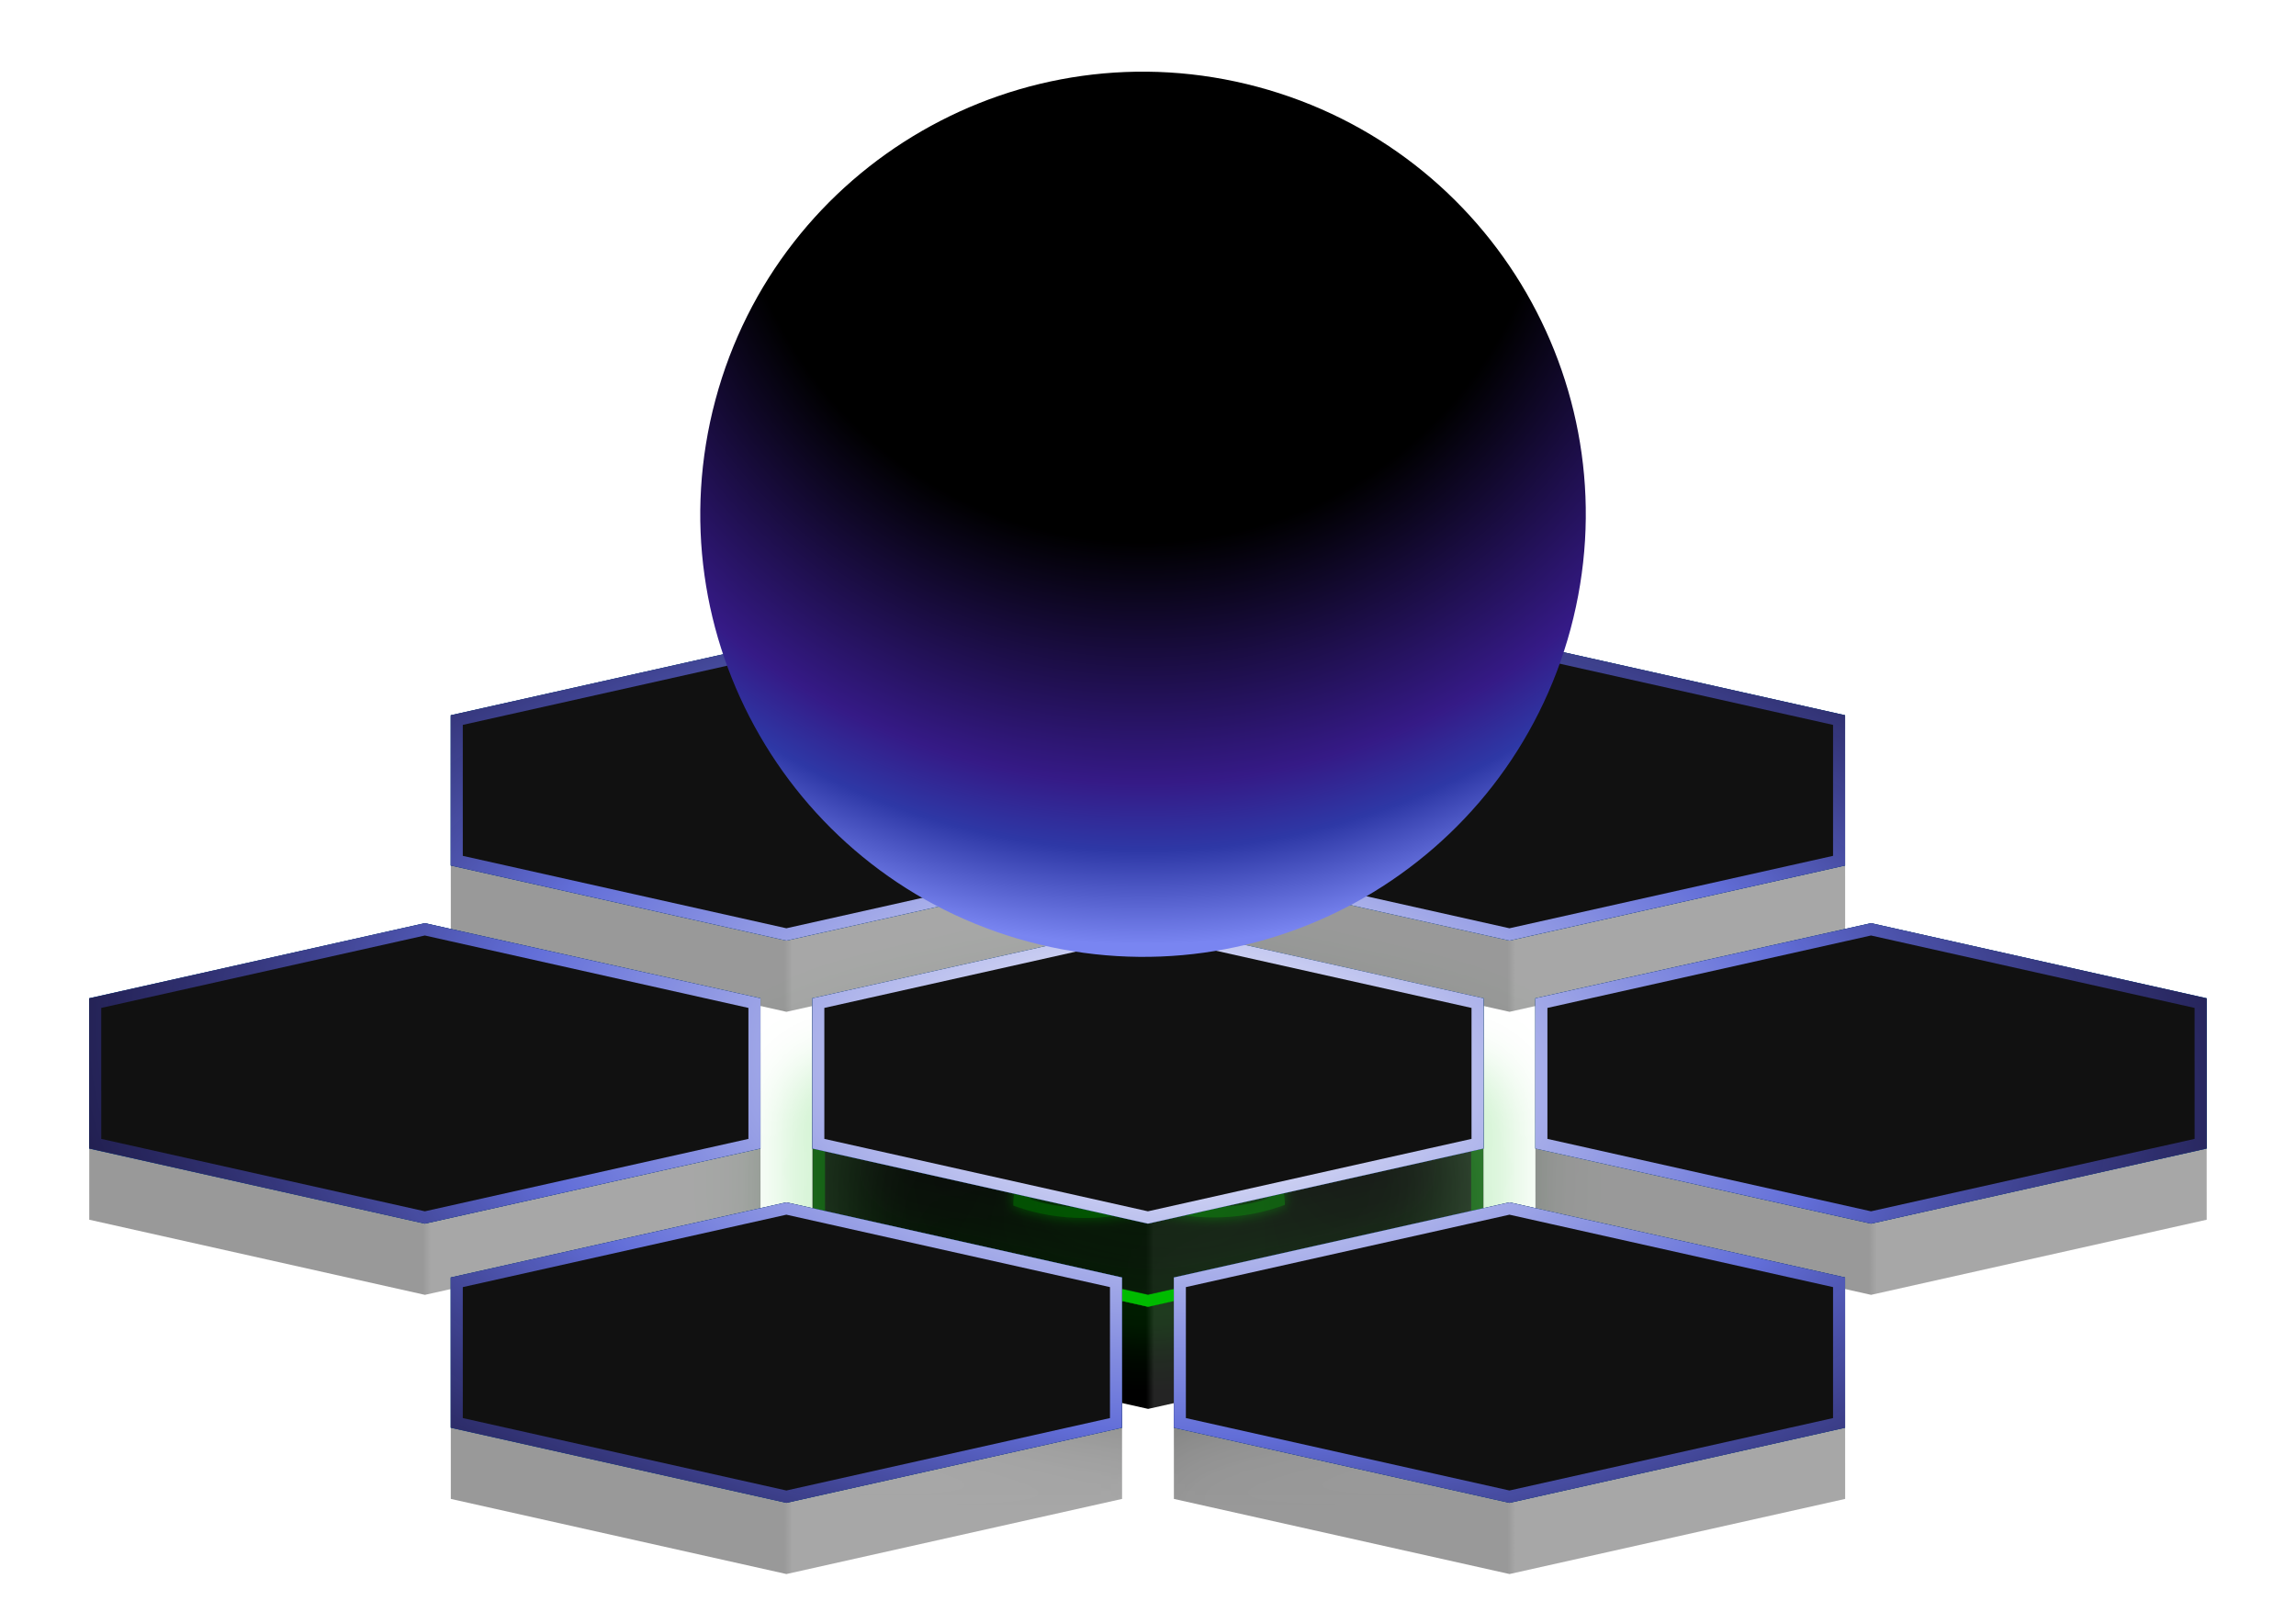
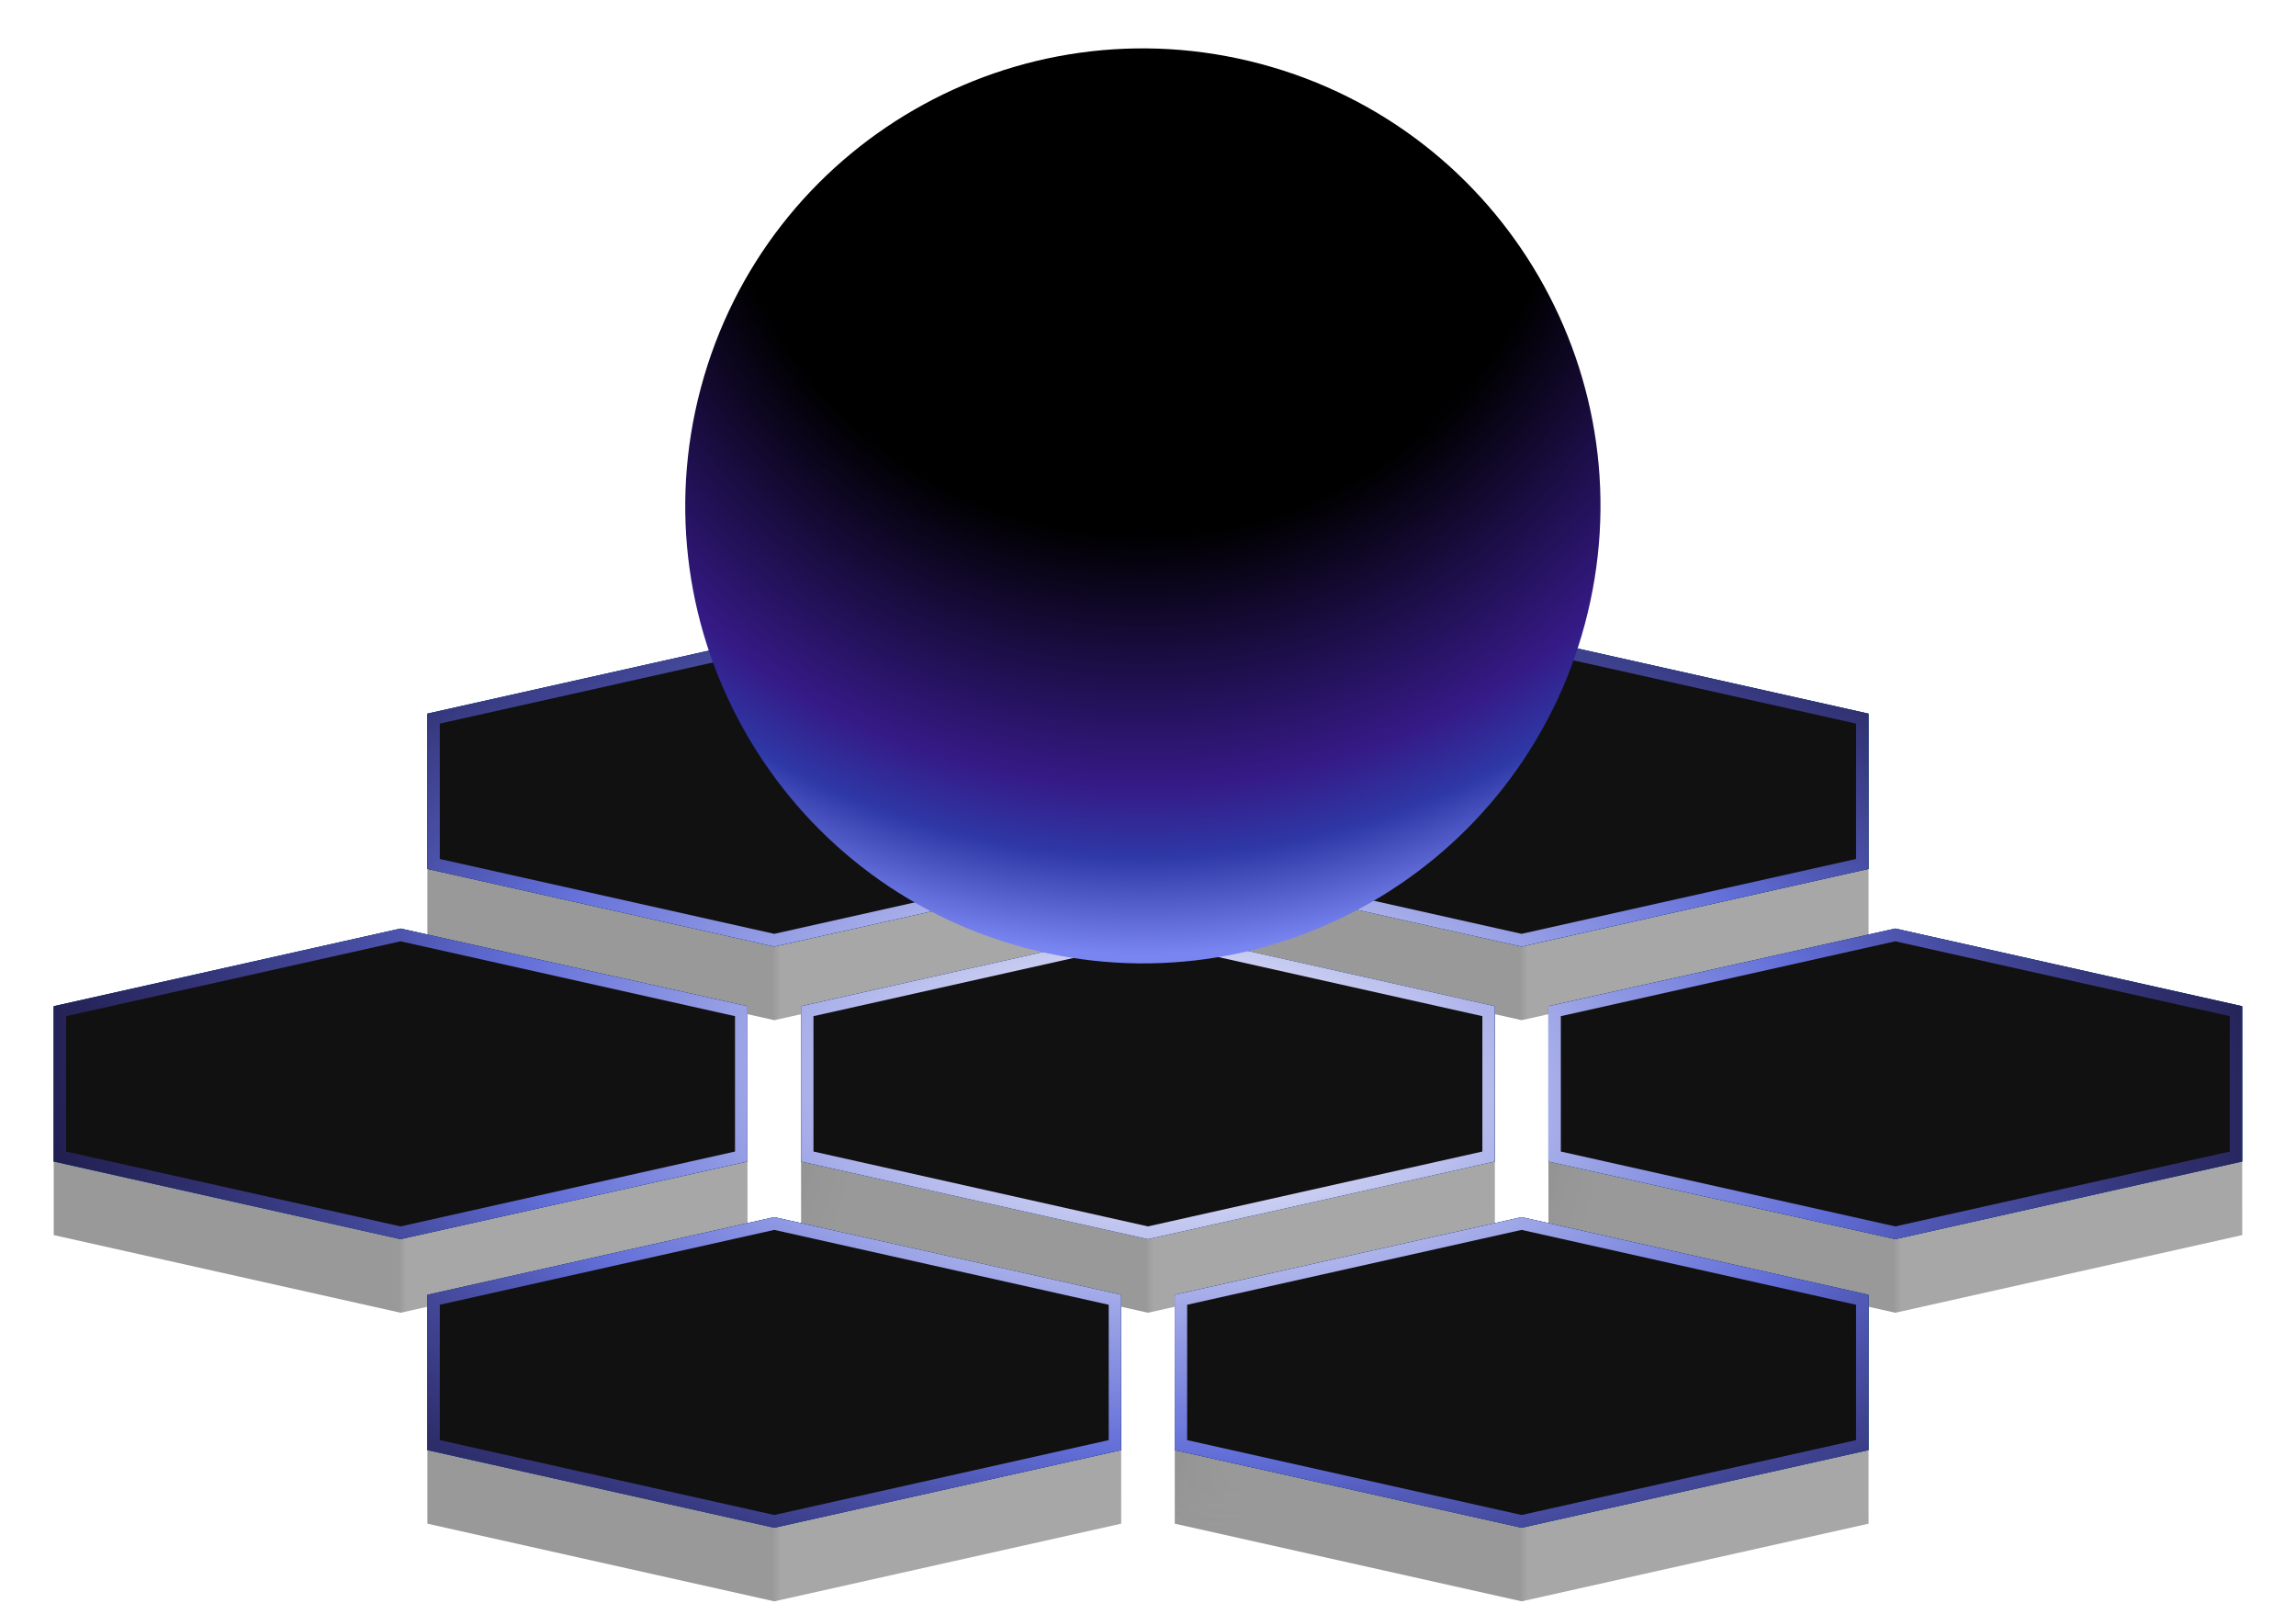
- <svg xmlns="http://www.w3.org/2000/svg" width="739" height="515" viewBox="0 0 739 515" fill="none">
-   <path d="M369.525 324.58L477.376 348.718L477.396 429.269L369.545 453.406L261.693 429.269L261.674 348.718L369.525 324.58Z" fill="url(#paint0_linear_113_1067)" />
-   <path d="M263.608 349.687L369.524 325.983L475.441 349.687V394.863L369.524 418.567L263.608 394.863V349.687Z" stroke="#00BB00" stroke-width="3.87" />
-   <path d="M369.524 324L477.375 348.138V396.413L369.524 420.55L261.673 396.413V348.138L369.524 324Z" fill="#111111" />
-   <g filter="url(#filter0_d_113_1067)">
-     <path d="M263.608 349.687L369.524 325.983L475.441 349.687V394.863L369.524 418.567L263.608 394.863V349.687Z" stroke="#00BB00" stroke-width="3.87" />
+ <svg xmlns="http://www.w3.org/2000/svg" width="715" height="499" viewBox="0 0 715 499" fill="none">
+   <g filter="url(#filter0_b_1_276)">
+     <path d="M241.108 198.582L349.135 222.758L349.155 293.441L241.127 317.618L133.1 293.441L133.08 222.758L241.108 198.582Z" fill="url(#paint0_linear_1_276)" fill-opacity="0.4" />
  </g>
-   <g filter="url(#filter1_d_113_1067)">
-     <path fill-rule="evenodd" clip-rule="evenodd" d="M385.964 361.781C380.87 360.538 375.385 359.888 369.845 359.888C358.202 359.888 347.25 362.718 339.007 367.857C330.8 372.974 326.24 379.77 326.167 386.994L326.157 387.964L327.519 388.444C334.08 390.755 341.501 391.971 349.02 391.971C349.227 391.971 349.436 391.97 349.643 391.968C356.198 391.91 362.682 390.934 368.561 389.133C366.707 388.491 364.931 387.768 363.242 386.971C352.995 389.47 341.382 389.162 331.554 386.032C332.51 373.355 349.368 363.2 369.845 363.2C375.541 363.2 381.166 363.98 386.247 365.462C386.312 364.235 386.218 363.005 385.964 361.781" fill="#00BB00" />
-     <path fill-rule="evenodd" clip-rule="evenodd" d="M413.523 386.769C413.367 377.787 406.303 369.593 394.528 364.601C394.537 365.916 394.395 367.229 394.103 368.535C402.471 372.765 407.572 378.993 408.13 385.817C390.081 391.575 367.572 387.543 357.319 376.539C354.55 373.567 352.852 370.244 352.353 366.849C350.611 367.437 348.947 368.113 347.376 368.872C348.205 372.14 350.004 375.313 352.69 378.195C358.523 384.454 367.899 388.942 379.092 390.83C382.89 391.471 386.751 391.788 390.591 391.788C398.073 391.788 405.474 390.585 412.172 388.226L413.54 387.744L413.523 386.769Z" fill="#00BB00" />
-     <path fill-rule="evenodd" clip-rule="evenodd" d="M371.389 341.176L370.039 340.685L368.689 341.175C362.018 343.592 356.475 347.058 352.66 351.197C349.366 354.771 347.418 358.775 346.961 362.863C348.787 362.191 350.69 361.6 352.657 361.095C354.351 354.357 360.68 348.267 370.037 344.546C387.221 351.387 392.873 365.572 382.551 376.649C379.755 379.649 375.933 382.243 371.405 384.234C373.096 384.873 374.872 385.427 376.717 385.891C380.904 383.79 384.467 381.215 387.179 378.305C399.231 365.372 392.147 348.716 371.389 341.176" fill="#00BB00" />
-     <path fill-rule="evenodd" clip-rule="evenodd" d="M369.848 369.43C367.391 369.43 365.392 370.674 365.392 372.202C365.392 373.731 367.391 374.974 369.848 374.974C372.306 374.974 374.306 373.731 374.306 372.202C374.306 370.674 372.306 369.43 369.848 369.43M369.848 378.303C364.439 378.303 360.039 375.566 360.039 372.202C360.039 368.838 364.439 366.101 369.848 366.101C375.258 366.101 379.658 368.838 379.658 372.202C379.658 375.566 375.258 378.303 369.848 378.303" fill="#00BB00" />
+   <path d="M135.018 223.729L241.108 199.986L347.197 223.729V268.979L241.108 292.722L135.018 268.979V223.729Z" stroke="#0080FF" stroke-width="3.876" />
+   <path d="M241.108 198L349.135 222.177V270.531L241.108 294.708L133.08 270.531V222.177L241.108 198Z" fill="#111111" />
+   <g filter="url(#filter1_b_1_276)">
+     <path d="M473.844 198.582L581.871 222.758L581.891 293.441L473.863 317.618L365.836 293.441L365.816 222.758L473.844 198.582Z" fill="url(#paint1_linear_1_276)" fill-opacity="0.4" />
  </g>
-   <g filter="url(#filter2_b_113_1067)">
-     <path d="M253.108 206.582L361.135 230.758L361.155 301.441L253.127 325.618L145.1 301.441L145.08 230.758L253.108 206.582Z" fill="url(#paint1_linear_113_1067)" fill-opacity="0.4" />
+   <path d="M367.753 223.729L473.843 199.986L579.932 223.729V268.979L473.843 292.722L367.753 268.979V223.729Z" stroke="#0080FF" stroke-width="3.876" />
+   <path d="M473.843 198L581.87 222.177V270.531L473.843 294.708L365.815 270.531V222.177L473.843 198Z" fill="#111111" />
+   <g filter="url(#filter2_b_1_276)">
+     <path d="M124.74 289.668L232.768 313.845L232.788 384.528L124.76 408.704L16.732 384.528L16.713 313.845L124.74 289.668Z" fill="url(#paint2_linear_1_276)" fill-opacity="0.4" />
  </g>
-   <path d="M147.018 231.729L253.108 207.986L359.197 231.729V276.979L253.108 300.722L147.018 276.979V231.729Z" stroke="#0080FF" stroke-width="3.876" />
-   <path d="M253.108 206L361.135 230.177V278.531L253.108 302.708L145.08 278.531V230.177L253.108 206Z" fill="#111111" />
-   <g filter="url(#filter3_b_113_1067)">
-     <path d="M485.844 206.582L593.871 230.758L593.891 301.441L485.863 325.618L377.836 301.441L377.816 230.758L485.844 206.582Z" fill="url(#paint2_linear_113_1067)" fill-opacity="0.4" />
+   <path d="M18.65 314.815L124.739 291.072L230.829 314.815V360.065L124.739 383.808L18.65 360.065V314.815Z" stroke="#0080FF" stroke-width="3.876" />
+   <path d="M124.739 289.086L232.767 313.263V361.617L124.739 385.794L16.712 361.617V313.263L124.739 289.086Z" fill="#111111" />
+   <g filter="url(#filter3_b_1_276)">
+     <path d="M357.476 289.668L465.503 313.845L465.523 384.527L357.495 408.704L249.468 384.527L249.448 313.845L357.476 289.668Z" fill="url(#paint3_linear_1_276)" fill-opacity="0.4" />
  </g>
-   <path d="M379.753 231.729L485.843 207.986L591.932 231.729V276.979L485.843 300.722L379.753 276.979V231.729Z" stroke="#0080FF" stroke-width="3.876" />
-   <path d="M485.843 206L593.87 230.177V278.531L485.843 302.708L377.815 278.531V230.177L485.843 206Z" fill="#111111" />
-   <g filter="url(#filter4_b_113_1067)">
-     <path d="M136.74 297.668L244.768 321.845L244.788 392.527L136.76 416.704L28.732 392.527L28.713 321.845L136.74 297.668Z" fill="url(#paint3_linear_113_1067)" fill-opacity="0.4" />
+   <path d="M251.386 314.815L357.476 291.072L463.565 314.815V360.065L357.476 383.808L251.386 360.065V314.815Z" stroke="#0080FF" stroke-width="3.876" />
+   <path d="M357.476 289.086L465.503 313.263V361.617L357.476 385.794L249.448 361.617V313.263L357.476 289.086Z" fill="#111111" />
+   <g filter="url(#filter4_b_1_276)">
+     <path d="M590.212 289.668L698.24 313.845L698.259 384.527L590.232 408.704L482.204 384.527L482.185 313.845L590.212 289.668Z" fill="url(#paint4_linear_1_276)" fill-opacity="0.4" />
  </g>
-   <path d="M30.65 322.815L136.739 299.072L242.829 322.815V368.065L136.739 391.808L30.65 368.065V322.815Z" stroke="#0080FF" stroke-width="3.876" />
-   <path d="M136.739 297.086L244.767 321.263V369.617L136.739 393.794L28.712 369.617V321.263L136.739 297.086Z" fill="#111111" />
-   <g filter="url(#filter5_b_113_1067)">
-     <path d="M369.476 297.668L477.503 321.845L477.523 392.527L369.495 416.704L261.468 392.527L261.448 321.845L369.476 297.668Z" fill="url(#paint4_linear_113_1067)" fill-opacity="0.4" />
+   <path d="M484.123 314.815L590.212 291.072L696.302 314.815V360.065L590.212 383.808L484.123 360.065V314.815Z" stroke="#0080FF" stroke-width="3.876" />
+   <path d="M590.212 289.086L698.24 313.263V361.617L590.212 385.794L482.185 361.617V313.263L590.212 289.086Z" fill="#111111" />
+   <g filter="url(#filter5_b_1_276)">
+     <path d="M241.108 379.516L349.135 403.693L349.155 474.376L241.127 498.553L133.1 474.376L133.08 403.693L241.108 379.516Z" fill="url(#paint5_linear_1_276)" fill-opacity="0.4" />
  </g>
-   <path d="M263.386 322.815L369.476 299.072L475.565 322.815V368.065L369.476 391.808L263.386 368.065V322.815Z" stroke="#0080FF" stroke-width="3.876" />
-   <path d="M369.476 297.086L477.503 321.263V369.617L369.476 393.794L261.448 369.617V321.263L369.476 297.086Z" fill="#111111" />
-   <g filter="url(#filter6_b_113_1067)">
-     <path d="M602.212 297.668L710.24 321.845L710.259 392.527L602.232 416.704L494.204 392.527L494.185 321.845L602.212 297.668Z" fill="url(#paint5_linear_113_1067)" fill-opacity="0.4" />
+   <path d="M135.018 404.664L241.108 380.921L347.197 404.664V449.913L241.108 473.656L135.018 449.913V404.664Z" stroke="#0080FF" stroke-width="3.876" />
+   <path d="M241.108 378.935L349.135 403.112V451.465L241.108 475.642L133.08 451.465V403.112L241.108 378.935Z" fill="#111111" />
+   <g filter="url(#filter6_b_1_276)">
+     <path d="M473.844 379.516L581.871 403.693L581.891 474.376L473.863 498.553L365.836 474.376L365.816 403.693L473.844 379.516Z" fill="url(#paint6_linear_1_276)" fill-opacity="0.4" />
  </g>
-   <path d="M496.123 322.815L602.212 299.072L708.302 322.815V368.065L602.212 391.808L496.123 368.065V322.815Z" stroke="#0080FF" stroke-width="3.876" />
-   <path d="M602.212 297.086L710.24 321.263V369.617L602.212 393.794L494.185 369.617V321.263L602.212 297.086Z" fill="#111111" />
-   <g filter="url(#filter7_b_113_1067)">
-     <path d="M253.108 387.516L361.135 411.693L361.155 482.376L253.127 506.553L145.1 482.376L145.08 411.693L253.108 387.516Z" fill="url(#paint6_linear_113_1067)" fill-opacity="0.4" />
-   </g>
-   <path d="M147.018 412.664L253.108 388.921L359.197 412.664V457.913L253.108 481.656L147.018 457.913V412.664Z" stroke="#0080FF" stroke-width="3.876" />
-   <path d="M253.108 386.935L361.135 411.112V459.465L253.108 483.642L145.08 459.465V411.112L253.108 386.935Z" fill="#111111" />
-   <g filter="url(#filter8_b_113_1067)">
-     <path d="M485.844 387.516L593.871 411.693L593.891 482.376L485.863 506.553L377.836 482.376L377.816 411.693L485.844 387.516Z" fill="url(#paint7_linear_113_1067)" fill-opacity="0.4" />
-   </g>
-   <path d="M379.753 412.664L485.843 388.921L591.932 412.664V457.913L485.843 481.656L379.753 457.913V412.664Z" stroke="#0080FF" stroke-width="3.876" />
-   <path d="M485.843 386.935L593.87 411.112V459.465L485.843 483.642L377.815 459.465V411.112L485.843 386.935Z" fill="#111111" />
-   <path fill-rule="evenodd" clip-rule="evenodd" d="M253.108 209.972L148.956 233.281V275.426L253.108 298.736L357.259 275.426V233.281L253.108 209.972ZM361.135 230.177L253.108 206L145.08 230.177V278.531L253.108 302.708L361.135 278.531V230.177ZM485.843 209.972L381.691 233.281V275.426L485.843 298.736L589.994 275.426V233.281L485.843 209.972ZM593.87 230.177L485.843 206L377.815 230.177V278.531L485.843 302.708L593.87 278.531V230.177ZM32.588 324.367L136.739 301.058L240.891 324.367V366.512L136.739 389.822L32.588 366.512V324.367ZM136.739 297.086L244.767 321.263V369.617L136.739 393.794L28.712 369.617V321.263L136.739 297.086ZM369.476 301.058L265.324 324.367V366.512L369.476 389.822L473.627 366.512V324.367L369.476 301.058ZM477.503 321.263L369.476 297.086L261.448 321.263V369.617L369.476 393.794L477.503 369.617V321.263ZM498.061 324.367L602.212 301.058L706.364 324.367V366.512L602.212 389.822L498.061 366.512V324.367ZM602.212 297.086L710.24 321.263V369.617L602.212 393.794L494.185 369.617V321.263L602.212 297.086ZM253.108 390.906L148.956 414.216V456.361L253.108 479.671L357.259 456.361V414.216L253.108 390.906ZM361.135 411.112L253.108 386.935L145.08 411.112V459.465L253.108 483.642L361.135 459.465V411.112ZM381.691 414.216L485.843 390.906L589.994 414.216V456.361L485.843 479.671L381.691 456.361V414.216ZM485.843 386.935L593.87 411.112V459.465L485.843 483.642L377.815 459.465V411.112L485.843 386.935Z" fill="url(#paint8_radial_113_1067)" />
-   <path d="M505.525 202.359C485.159 278.327 407.034 323.409 331.027 303.054C255.02 282.698 209.914 204.613 230.28 128.646C250.646 52.679 328.772 7.596 404.779 27.952C480.785 48.307 525.891 126.392 505.525 202.359Z" fill="url(#paint9_radial_113_1067)" />
+   <path d="M367.753 404.664L473.843 380.921L579.932 404.664V449.913L473.843 473.656L367.753 449.913V404.664Z" stroke="#0080FF" stroke-width="3.876" />
+   <path d="M473.843 378.935L581.87 403.112V451.465L473.843 475.642L365.815 451.465V403.112L473.843 378.935Z" fill="#111111" />
+   <path fill-rule="evenodd" clip-rule="evenodd" d="M241.108 201.972L136.956 225.281V267.426L241.108 290.736L345.259 267.426V225.281L241.108 201.972ZM349.135 222.177L241.108 198L133.08 222.177V270.531L241.108 294.708L349.135 270.531V222.177ZM473.843 201.972L369.691 225.281V267.426L473.843 290.736L577.994 267.426V225.281L473.843 201.972ZM581.87 222.177L473.843 198L365.815 222.177V270.531L473.843 294.708L581.87 270.531V222.177ZM20.588 316.367L124.739 293.058L228.891 316.367V358.512L124.739 381.822L20.588 358.512V316.367ZM124.739 289.086L232.767 313.263V361.617L124.739 385.794L16.712 361.617V313.263L124.739 289.086ZM357.476 293.058L253.324 316.367V358.512L357.476 381.822L461.627 358.512V316.367L357.476 293.058ZM465.503 313.263L357.476 289.086L249.448 313.263V361.617L357.476 385.794L465.503 361.617V313.263ZM486.061 316.367L590.212 293.058L694.364 316.367V358.512L590.212 381.822L486.061 358.512V316.367ZM590.212 289.086L698.24 313.263V361.617L590.212 385.794L482.185 361.617V313.263L590.212 289.086ZM241.108 382.906L136.956 406.216V448.361L241.108 471.671L345.259 448.361V406.216L241.108 382.906ZM349.135 403.112L241.108 378.935L133.08 403.112V451.465L241.108 475.642L349.135 451.465V403.112ZM369.691 406.216L473.843 382.906L577.994 406.216V448.361L473.843 471.671L369.691 448.361V406.216ZM473.843 378.935L581.87 403.112V451.465L473.843 475.642L365.815 451.465V403.112L473.843 378.935Z" fill="url(#paint7_radial_1_276)" />
+   <path d="M493.525 194.359C473.159 270.327 395.034 315.409 319.027 295.054C243.02 274.698 197.914 196.613 218.28 120.646C238.646 44.678 316.772 -0.404 392.779 19.951C468.785 40.307 513.891 118.392 493.525 194.359Z" fill="url(#paint8_radial_1_276)" />
  <defs>
-     <filter id="filter0_d_113_1067" x="239.378" y="305.583" width="260.292" height="141.139" filterUnits="userSpaceOnUse" color-interpolation-filters="sRGB">
-       <feFlood flood-opacity="0" result="BackgroundImageFix" />
-       <feColorMatrix in="SourceAlpha" type="matrix" values="0 0 0 0 0 0 0 0 0 0 0 0 0 0 0 0 0 0 127 0" result="hardAlpha" />
-       <feOffset dy="3.877" />
-       <feGaussianBlur stdDeviation="11.147" />
-       <feColorMatrix type="matrix" values="0 0 0 0 0 0 0 0 0 0.733 0 0 0 0 0 0 0 0 1 0" />
-       <feBlend mode="normal" in2="BackgroundImageFix" result="effect1_dropShadow_113_1067" />
-       <feBlend mode="normal" in="SourceGraphic" in2="effect1_dropShadow_113_1067" result="shape" />
-     </filter>
-     <filter id="filter1_d_113_1067" x="315.467" y="336.977" width="108.763" height="70.449" filterUnits="userSpaceOnUse" color-interpolation-filters="sRGB">
-       <feFlood flood-opacity="0" result="BackgroundImageFix" />
-       <feColorMatrix in="SourceAlpha" type="matrix" values="0 0 0 0 0 0 0 0 0 0 0 0 0 0 0 0 0 0 127 0" result="hardAlpha" />
-       <feOffset />
-       <feGaussianBlur stdDeviation="1.854" />
-       <feColorMatrix type="matrix" values="0 0 0 0 0 0 0 0 0 0.733 0 0 0 0 0 0 0 0 1 0" />
-       <feBlend mode="normal" in2="BackgroundImageFix" result="effect1_dropShadow_113_1067" />
-       <feBlend mode="normal" in="SourceGraphic" in2="effect1_dropShadow_113_1067" result="shape" />
-     </filter>
-     <filter id="filter2_b_113_1067" x="111.08" y="172.582" width="284.075" height="187.036" filterUnits="userSpaceOnUse" color-interpolation-filters="sRGB">
+     <filter id="filter0_b_1_276" x="99.08" y="164.582" width="284.075" height="187.036" filterUnits="userSpaceOnUse" color-interpolation-filters="sRGB">
      <feFlood flood-opacity="0" result="BackgroundImageFix" />
      <feGaussianBlur in="BackgroundImage" stdDeviation="17" />
-       <feComposite in2="SourceAlpha" operator="in" result="effect1_backgroundBlur_113_1067" />
-       <feBlend mode="normal" in="SourceGraphic" in2="effect1_backgroundBlur_113_1067" result="shape" />
+       <feComposite in2="SourceAlpha" operator="in" result="effect1_backgroundBlur_1_276" />
+       <feBlend mode="normal" in="SourceGraphic" in2="effect1_backgroundBlur_1_276" result="shape" />
    </filter>
-     <filter id="filter3_b_113_1067" x="343.816" y="172.582" width="284.075" height="187.036" filterUnits="userSpaceOnUse" color-interpolation-filters="sRGB">
+     <filter id="filter1_b_1_276" x="331.816" y="164.582" width="284.075" height="187.036" filterUnits="userSpaceOnUse" color-interpolation-filters="sRGB">
      <feFlood flood-opacity="0" result="BackgroundImageFix" />
      <feGaussianBlur in="BackgroundImage" stdDeviation="17" />
-       <feComposite in2="SourceAlpha" operator="in" result="effect1_backgroundBlur_113_1067" />
-       <feBlend mode="normal" in="SourceGraphic" in2="effect1_backgroundBlur_113_1067" result="shape" />
+       <feComposite in2="SourceAlpha" operator="in" result="effect1_backgroundBlur_1_276" />
+       <feBlend mode="normal" in="SourceGraphic" in2="effect1_backgroundBlur_1_276" result="shape" />
    </filter>
-     <filter id="filter4_b_113_1067" x="-5.287" y="263.668" width="284.075" height="187.036" filterUnits="userSpaceOnUse" color-interpolation-filters="sRGB">
+     <filter id="filter2_b_1_276" x="-17.287" y="255.668" width="284.075" height="187.036" filterUnits="userSpaceOnUse" color-interpolation-filters="sRGB">
      <feFlood flood-opacity="0" result="BackgroundImageFix" />
      <feGaussianBlur in="BackgroundImage" stdDeviation="17" />
-       <feComposite in2="SourceAlpha" operator="in" result="effect1_backgroundBlur_113_1067" />
-       <feBlend mode="normal" in="SourceGraphic" in2="effect1_backgroundBlur_113_1067" result="shape" />
+       <feComposite in2="SourceAlpha" operator="in" result="effect1_backgroundBlur_1_276" />
+       <feBlend mode="normal" in="SourceGraphic" in2="effect1_backgroundBlur_1_276" result="shape" />
    </filter>
-     <filter id="filter5_b_113_1067" x="227.448" y="263.668" width="284.075" height="187.036" filterUnits="userSpaceOnUse" color-interpolation-filters="sRGB">
+     <filter id="filter3_b_1_276" x="215.448" y="255.668" width="284.075" height="187.036" filterUnits="userSpaceOnUse" color-interpolation-filters="sRGB">
      <feFlood flood-opacity="0" result="BackgroundImageFix" />
      <feGaussianBlur in="BackgroundImage" stdDeviation="17" />
-       <feComposite in2="SourceAlpha" operator="in" result="effect1_backgroundBlur_113_1067" />
-       <feBlend mode="normal" in="SourceGraphic" in2="effect1_backgroundBlur_113_1067" result="shape" />
+       <feComposite in2="SourceAlpha" operator="in" result="effect1_backgroundBlur_1_276" />
+       <feBlend mode="normal" in="SourceGraphic" in2="effect1_backgroundBlur_1_276" result="shape" />
    </filter>
-     <filter id="filter6_b_113_1067" x="460.185" y="263.668" width="284.075" height="187.036" filterUnits="userSpaceOnUse" color-interpolation-filters="sRGB">
+     <filter id="filter4_b_1_276" x="448.185" y="255.668" width="284.075" height="187.036" filterUnits="userSpaceOnUse" color-interpolation-filters="sRGB">
      <feFlood flood-opacity="0" result="BackgroundImageFix" />
      <feGaussianBlur in="BackgroundImage" stdDeviation="17" />
-       <feComposite in2="SourceAlpha" operator="in" result="effect1_backgroundBlur_113_1067" />
-       <feBlend mode="normal" in="SourceGraphic" in2="effect1_backgroundBlur_113_1067" result="shape" />
+       <feComposite in2="SourceAlpha" operator="in" result="effect1_backgroundBlur_1_276" />
+       <feBlend mode="normal" in="SourceGraphic" in2="effect1_backgroundBlur_1_276" result="shape" />
    </filter>
-     <filter id="filter7_b_113_1067" x="111.08" y="353.516" width="284.075" height="187.036" filterUnits="userSpaceOnUse" color-interpolation-filters="sRGB">
+     <filter id="filter5_b_1_276" x="99.08" y="345.516" width="284.075" height="187.036" filterUnits="userSpaceOnUse" color-interpolation-filters="sRGB">
      <feFlood flood-opacity="0" result="BackgroundImageFix" />
      <feGaussianBlur in="BackgroundImage" stdDeviation="17" />
-       <feComposite in2="SourceAlpha" operator="in" result="effect1_backgroundBlur_113_1067" />
-       <feBlend mode="normal" in="SourceGraphic" in2="effect1_backgroundBlur_113_1067" result="shape" />
+       <feComposite in2="SourceAlpha" operator="in" result="effect1_backgroundBlur_1_276" />
+       <feBlend mode="normal" in="SourceGraphic" in2="effect1_backgroundBlur_1_276" result="shape" />
    </filter>
-     <filter id="filter8_b_113_1067" x="343.816" y="353.516" width="284.075" height="187.036" filterUnits="userSpaceOnUse" color-interpolation-filters="sRGB">
+     <filter id="filter6_b_1_276" x="331.816" y="345.516" width="284.075" height="187.036" filterUnits="userSpaceOnUse" color-interpolation-filters="sRGB">
      <feFlood flood-opacity="0" result="BackgroundImageFix" />
      <feGaussianBlur in="BackgroundImage" stdDeviation="17" />
-       <feComposite in2="SourceAlpha" operator="in" result="effect1_backgroundBlur_113_1067" />
-       <feBlend mode="normal" in="SourceGraphic" in2="effect1_backgroundBlur_113_1067" result="shape" />
+       <feComposite in2="SourceAlpha" operator="in" result="effect1_backgroundBlur_1_276" />
+       <feBlend mode="normal" in="SourceGraphic" in2="effect1_backgroundBlur_1_276" result="shape" />
    </filter>
-     <linearGradient id="paint0_linear_113_1067" x1="261.468" y1="419.964" x2="477.629" y2="419.964" gradientUnits="userSpaceOnUse">
+     <linearGradient id="paint0_linear_1_276" x1="132.873" y1="294.121" x2="349.388" y2="294.121" gradientUnits="userSpaceOnUse">
      <stop offset="0.497" />
      <stop offset="0.509" stop-color="#242424" />
    </linearGradient>
-     <linearGradient id="paint1_linear_113_1067" x1="144.873" y1="302.121" x2="361.388" y2="302.121" gradientUnits="userSpaceOnUse">
+     <linearGradient id="paint1_linear_1_276" x1="365.61" y1="294.121" x2="582.125" y2="294.121" gradientUnits="userSpaceOnUse">
      <stop offset="0.497" />
      <stop offset="0.509" stop-color="#242424" />
    </linearGradient>
-     <linearGradient id="paint2_linear_113_1067" x1="377.61" y1="302.121" x2="594.125" y2="302.121" gradientUnits="userSpaceOnUse">
+     <linearGradient id="paint2_linear_1_276" x1="16.506" y1="385.208" x2="233.021" y2="385.208" gradientUnits="userSpaceOnUse">
      <stop offset="0.497" />
      <stop offset="0.509" stop-color="#242424" />
    </linearGradient>
-     <linearGradient id="paint3_linear_113_1067" x1="28.506" y1="393.208" x2="245.021" y2="393.208" gradientUnits="userSpaceOnUse">
+     <linearGradient id="paint3_linear_1_276" x1="249.242" y1="385.208" x2="465.756" y2="385.208" gradientUnits="userSpaceOnUse">
      <stop offset="0.497" />
      <stop offset="0.509" stop-color="#242424" />
    </linearGradient>
-     <linearGradient id="paint4_linear_113_1067" x1="261.242" y1="393.208" x2="477.756" y2="393.208" gradientUnits="userSpaceOnUse">
+     <linearGradient id="paint4_linear_1_276" x1="481.978" y1="385.208" x2="698.493" y2="385.208" gradientUnits="userSpaceOnUse">
      <stop offset="0.497" />
      <stop offset="0.509" stop-color="#242424" />
    </linearGradient>
-     <linearGradient id="paint5_linear_113_1067" x1="493.978" y1="393.208" x2="710.493" y2="393.208" gradientUnits="userSpaceOnUse">
+     <linearGradient id="paint5_linear_1_276" x1="132.873" y1="475.056" x2="349.388" y2="475.056" gradientUnits="userSpaceOnUse">
      <stop offset="0.497" />
      <stop offset="0.509" stop-color="#242424" />
    </linearGradient>
-     <linearGradient id="paint6_linear_113_1067" x1="144.873" y1="483.056" x2="361.388" y2="483.056" gradientUnits="userSpaceOnUse">
+     <linearGradient id="paint6_linear_1_276" x1="365.61" y1="475.056" x2="582.125" y2="475.056" gradientUnits="userSpaceOnUse">
      <stop offset="0.497" />
      <stop offset="0.509" stop-color="#242424" />
    </linearGradient>
-     <linearGradient id="paint7_linear_113_1067" x1="377.61" y1="483.056" x2="594.125" y2="483.056" gradientUnits="userSpaceOnUse">
-       <stop offset="0.497" />
-       <stop offset="0.509" stop-color="#242424" />
-     </linearGradient>
-     <radialGradient id="paint8_radial_113_1067" cx="0" cy="0" r="1" gradientUnits="userSpaceOnUse" gradientTransform="translate(376.365 344.598) rotate(-176.394) scale(502.359 280.447)">
+     <radialGradient id="paint7_radial_1_276" cx="0" cy="0" r="1" gradientUnits="userSpaceOnUse" gradientTransform="translate(364.365 336.598) rotate(-176.394) scale(502.359 280.447)">
      <stop stop-color="white" />
      <stop offset="0.418" stop-color="#626ED8" />
      <stop offset="0.804" stop-color="#1B115F" stop-opacity="0.42" />
      <stop offset="1" stop-color="#4A1648" stop-opacity="0" />
    </radialGradient>
-     <radialGradient id="paint9_radial_113_1067" cx="0" cy="0" r="1" gradientUnits="userSpaceOnUse" gradientTransform="translate(367.903 41.6342) rotate(90) scale(262.866)">
+     <radialGradient id="paint8_radial_1_276" cx="0" cy="0" r="1" gradientUnits="userSpaceOnUse" gradientTransform="translate(355.903 33.6342) rotate(90) scale(262.866 262.866)">
      <stop offset="0.505" />
      <stop offset="0.801" stop-color="#351A86" />
      <stop offset="0.885" stop-color="#2E38A6" />
      <stop offset="1" stop-color="#7985F1" />
    </radialGradient>
  </defs>
</svg>
